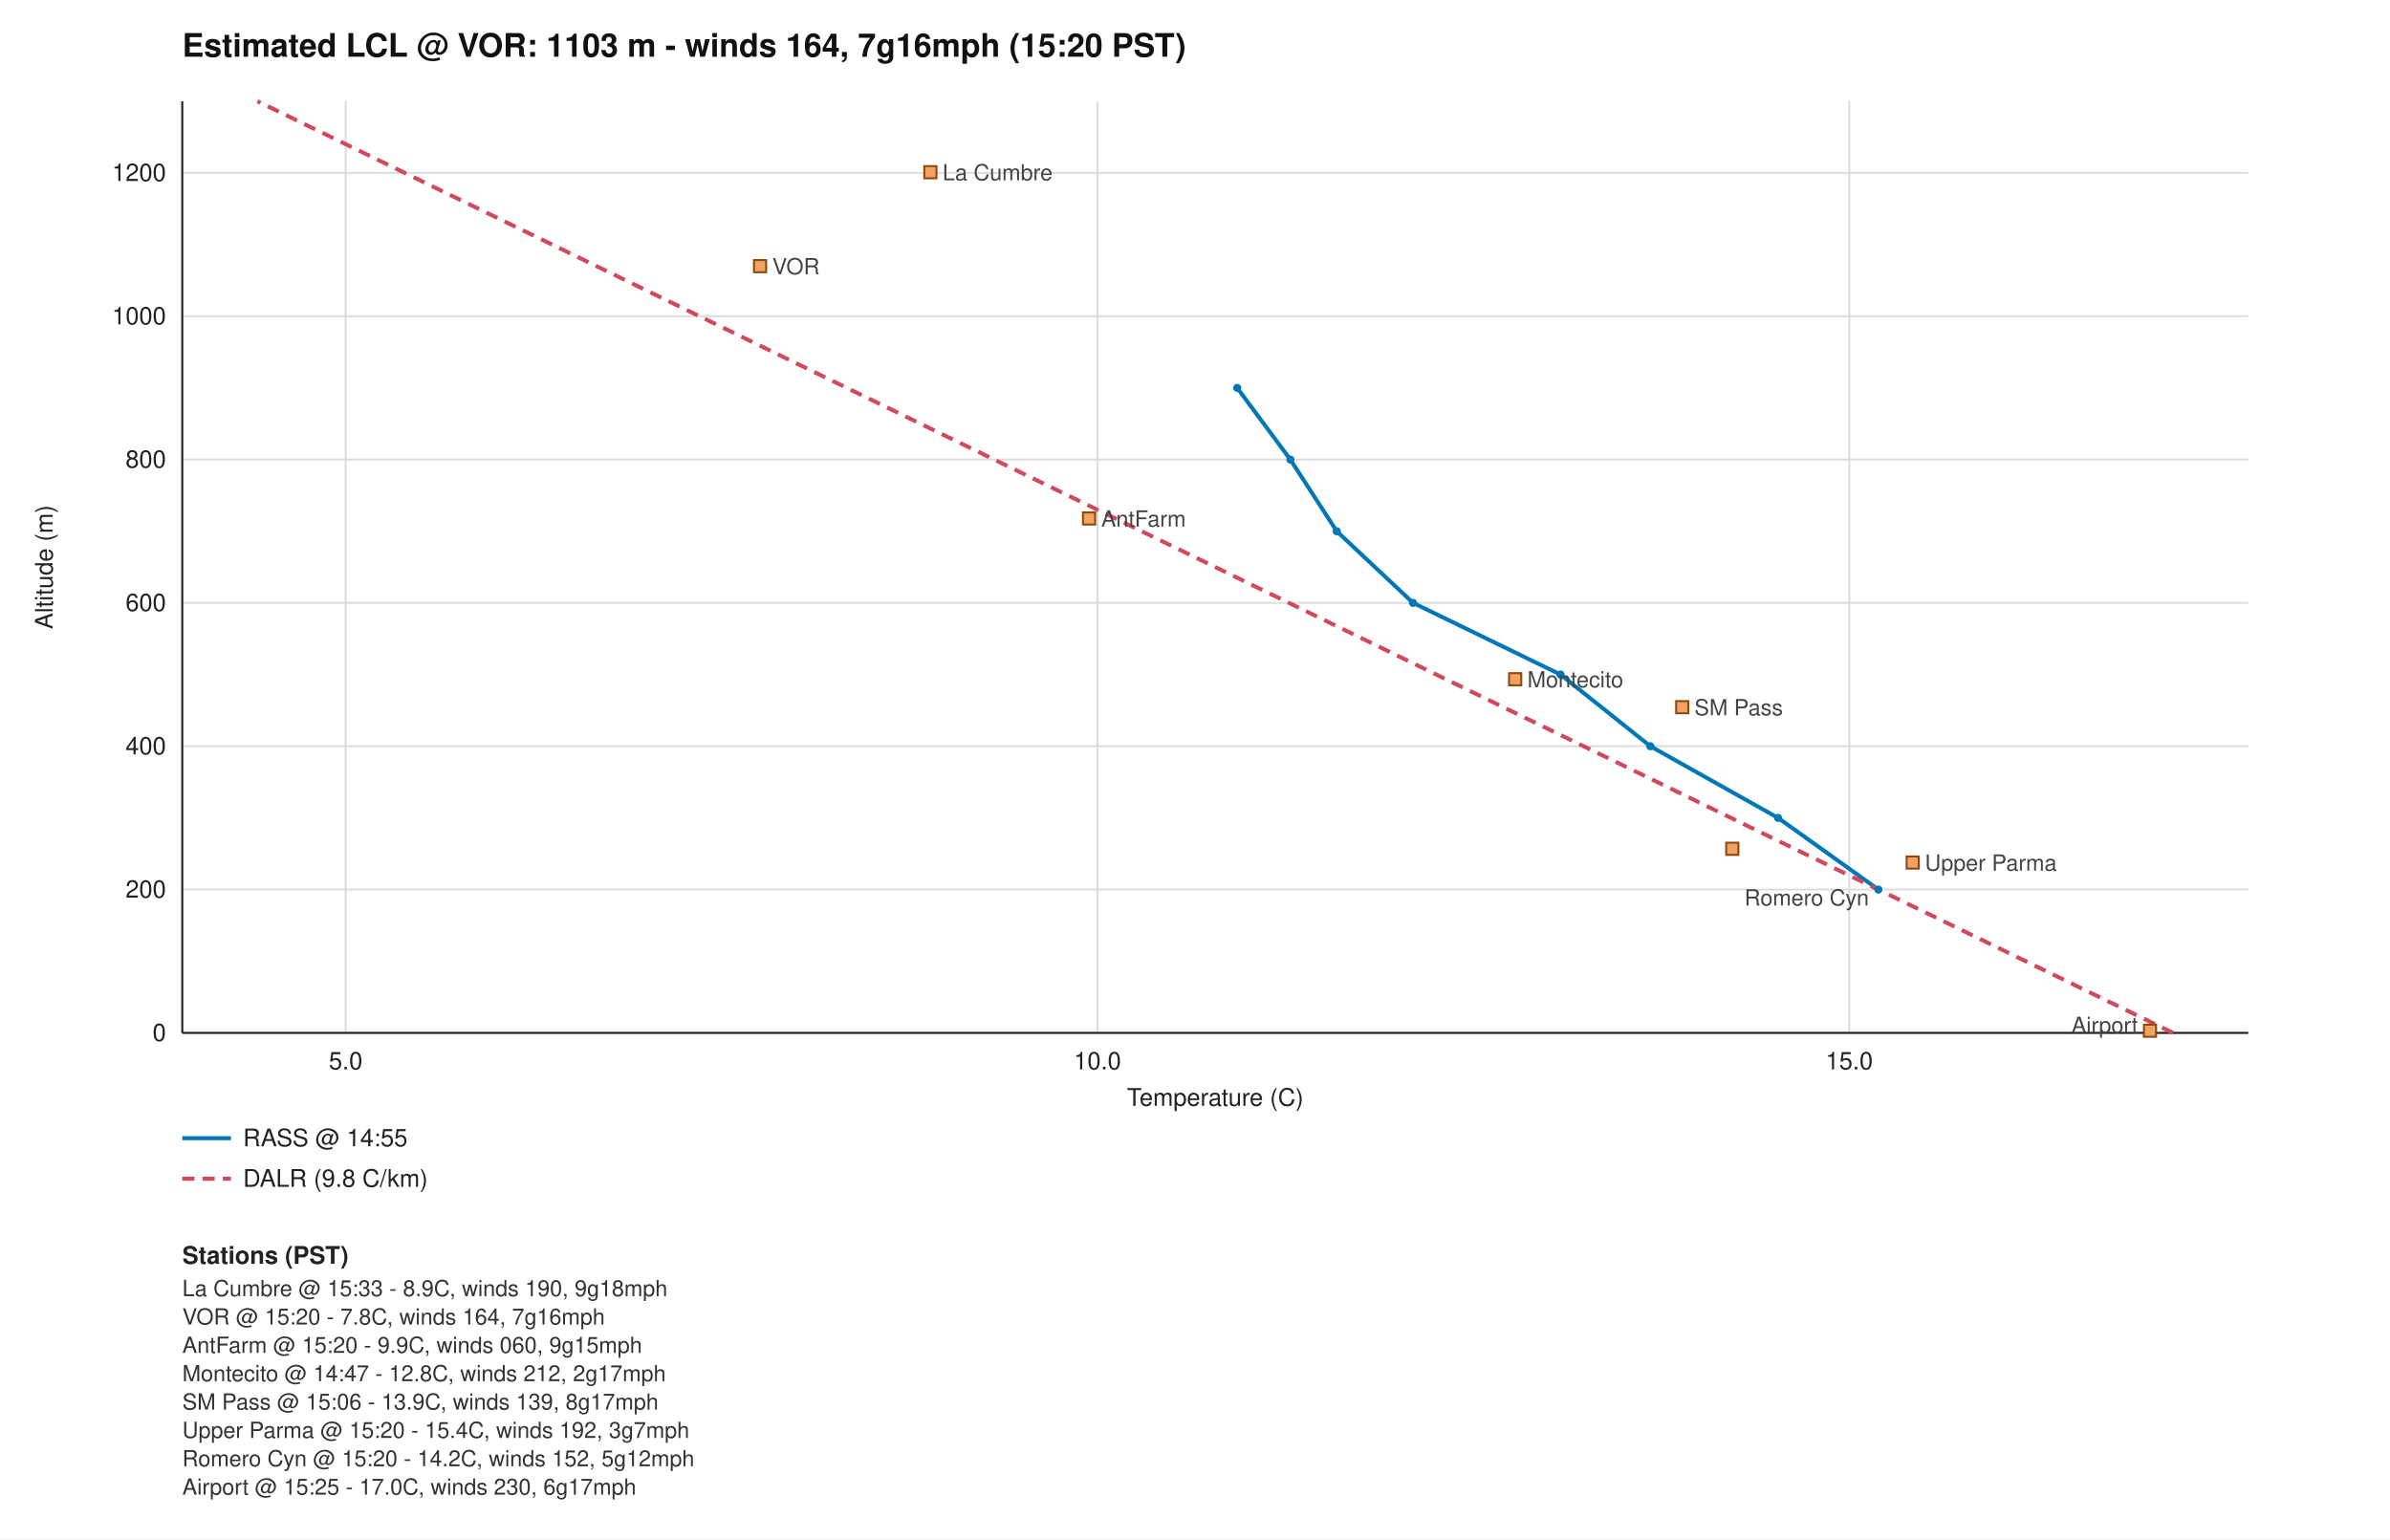
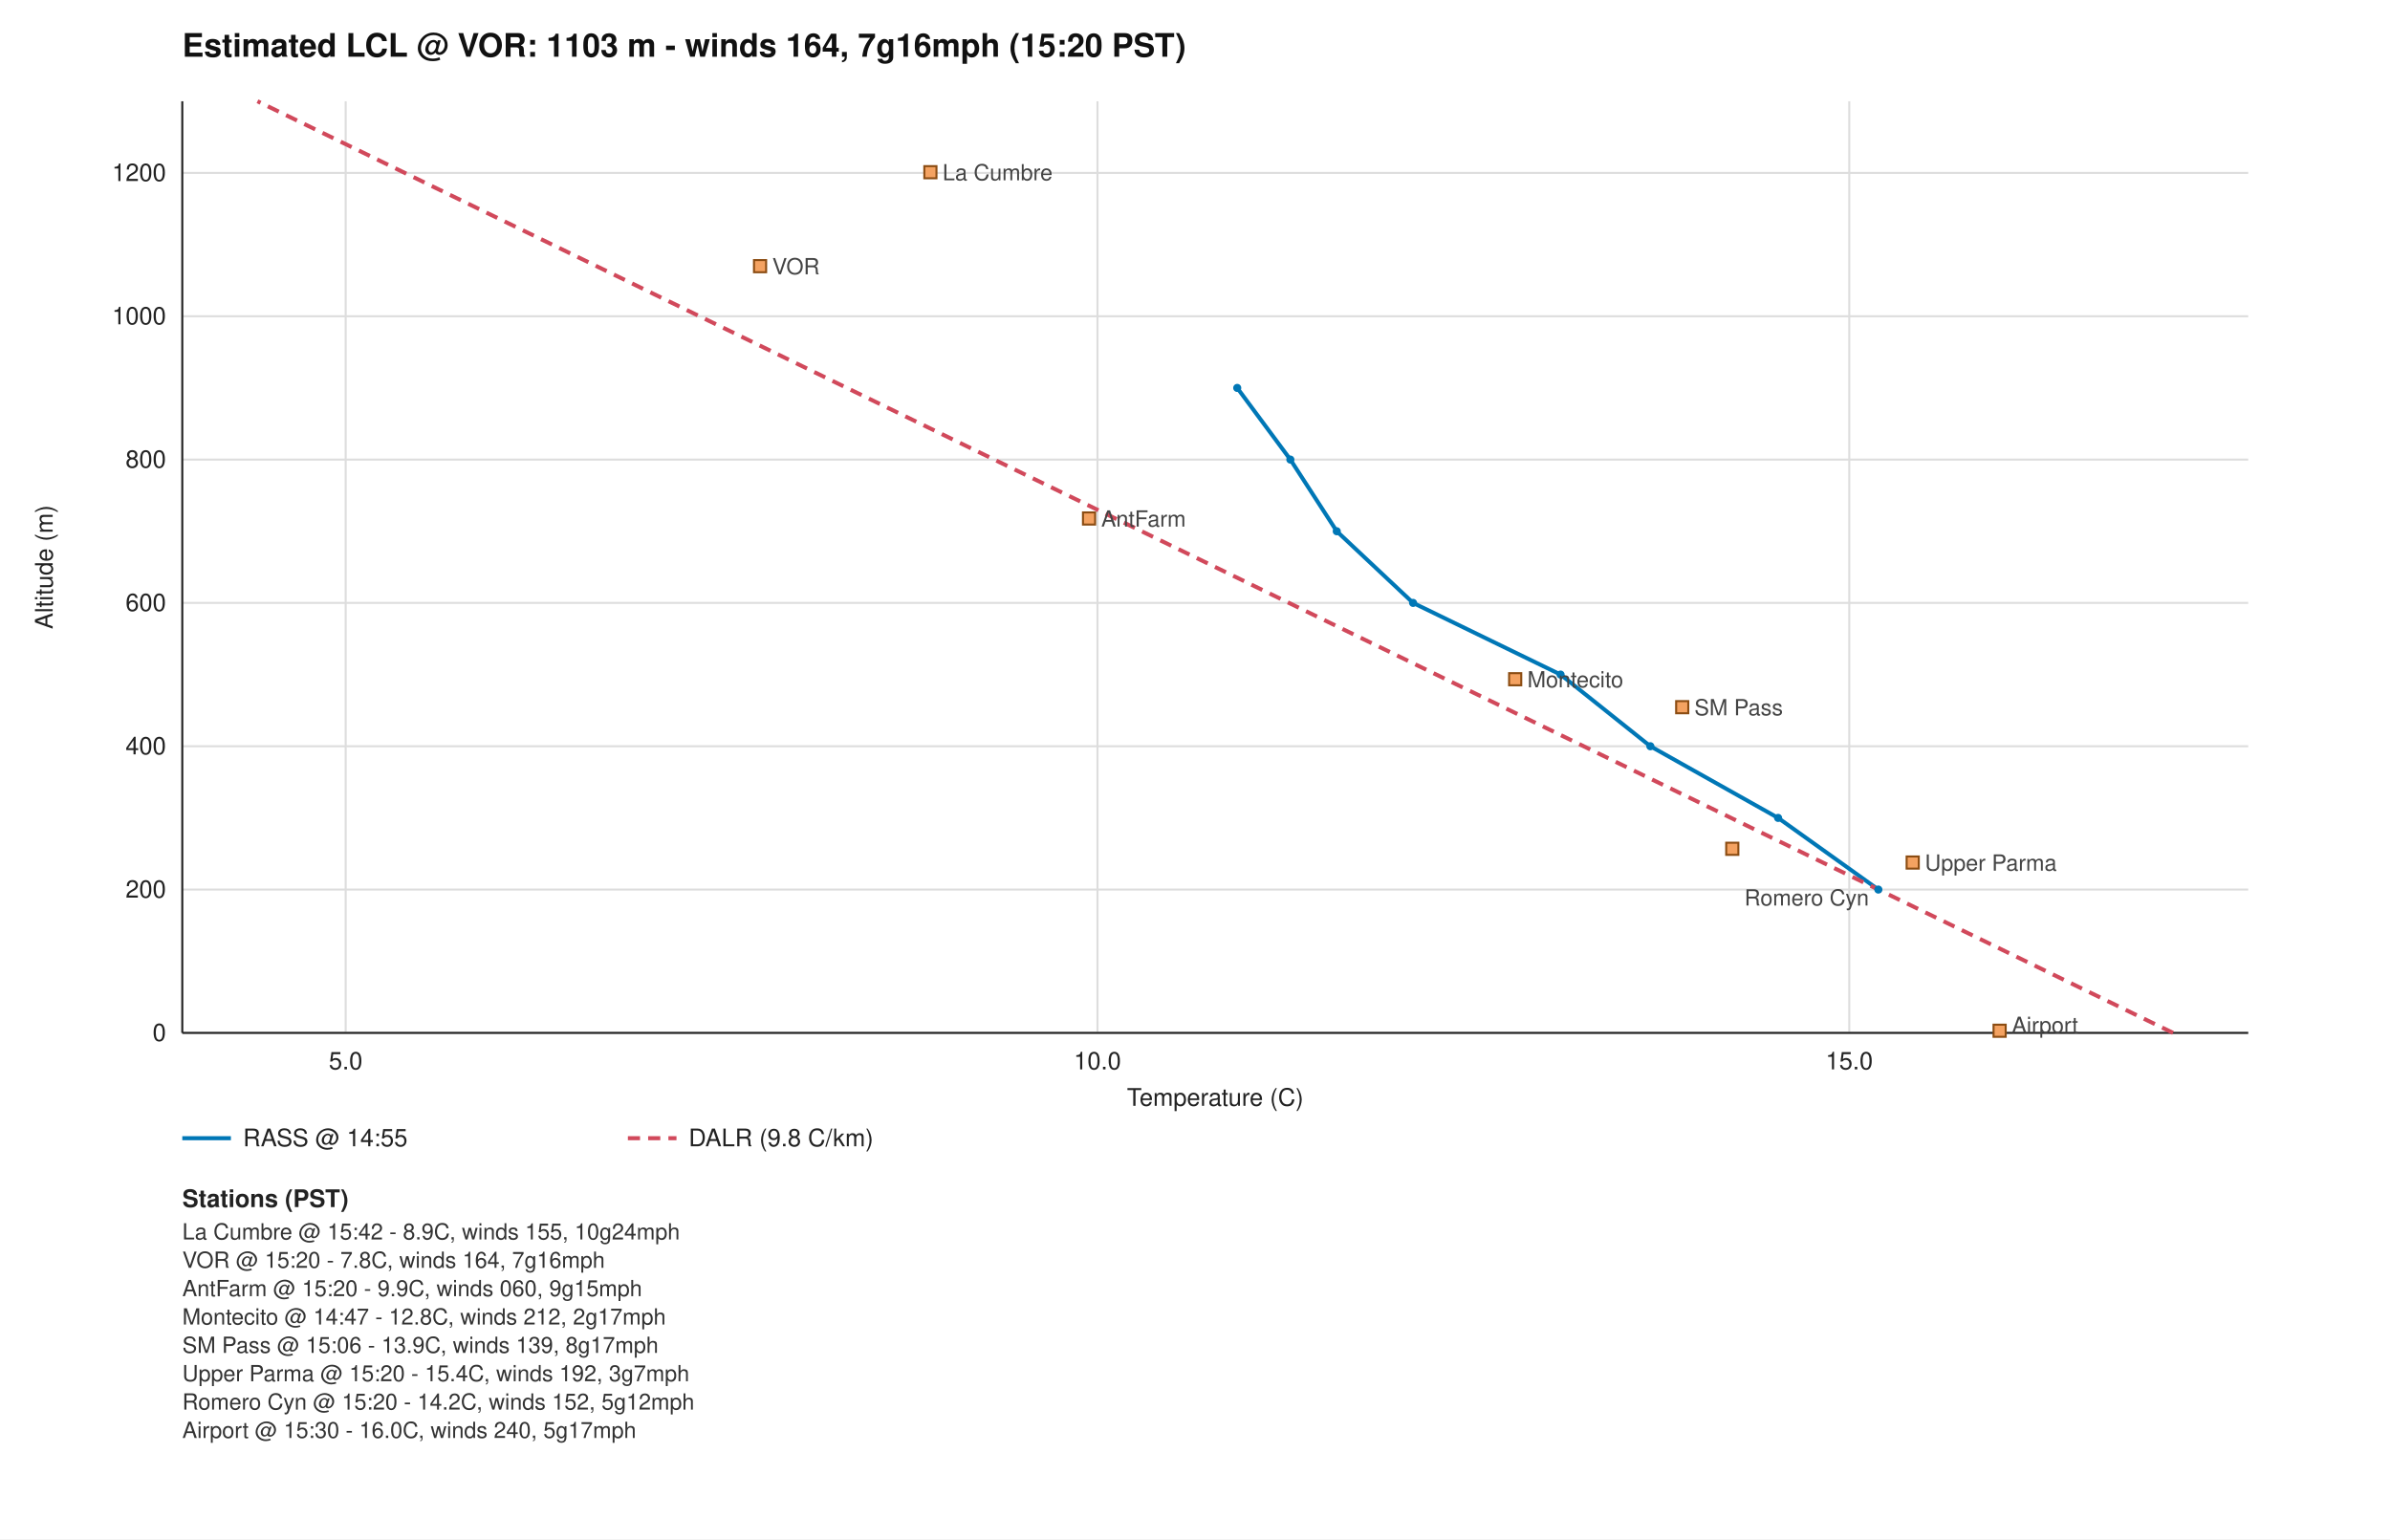
<svg xmlns="http://www.w3.org/2000/svg" width="1180" height="760" viewBox="0 0 1180 760">
  <style>
  .axis { stroke: #202020; stroke-width: 1; }
  .grid { stroke: #dddddd; stroke-width: 1; }
  .title { font-family: Helvetica, Arial, sans-serif; font-size: 16px; font-weight: 600; fill: #111111; }
  .label { font-family: Helvetica, Arial, sans-serif; font-size: 12px; fill: #222222; }
  .legend-h { font-family: Helvetica, Arial, sans-serif; font-size: 12px; font-weight: 600; fill: #222222; }
  .legend-row { font-family: Helvetica, Arial, sans-serif; font-size: 11px; fill: #333333; }
  .rass { fill: none; stroke: #0077b6; stroke-width: 2; }
  .dalr { fill: none; stroke: #d1495b; stroke-width: 2; stroke-dasharray: 6 4; }
  .rass-point { fill: #0077b6; }
  .station { fill: #f4a261; stroke: #8b4c12; stroke-width: 1; }
  .station-label { font-family: Helvetica, Arial, sans-serif; font-size: 11px; fill: #444444; }
</style>
  <rect x="0" y="0" width="1180" height="760" fill="#ffffff" />
  <text class="title" x="90" y="28">Estimated LCL @ VOR: 1103 m - winds 164, 7g16mph (15:20 PST)</text>
  <line class="grid" x1="90" y1="510.00" x2="1110" y2="510.00" />
  <text class="label" x="82" y="514.00" text-anchor="end">0</text>
  <line class="grid" x1="90" y1="439.23" x2="1110" y2="439.23" />
  <text class="label" x="82" y="443.23" text-anchor="end">200</text>
  <line class="grid" x1="90" y1="368.46" x2="1110" y2="368.46" />
  <text class="label" x="82" y="372.46" text-anchor="end">400</text>
  <line class="grid" x1="90" y1="297.69" x2="1110" y2="297.69" />
  <text class="label" x="82" y="301.69" text-anchor="end">600</text>
  <line class="grid" x1="90" y1="226.92" x2="1110" y2="226.92" />
  <text class="label" x="82" y="230.92" text-anchor="end">800</text>
  <line class="grid" x1="90" y1="156.15" x2="1110" y2="156.15" />
  <text class="label" x="82" y="160.15" text-anchor="end">1000</text>
  <line class="grid" x1="90" y1="85.38" x2="1110" y2="85.38" />
  <text class="label" x="82" y="89.38" text-anchor="end">1200</text>
  <line class="grid" x1="170.67" y1="50" x2="170.67" y2="510" />
  <text class="label" x="170.67" y="528" text-anchor="middle">5.0</text>
  <line class="grid" x1="541.85" y1="50" x2="541.85" y2="510" />
  <text class="label" x="541.85" y="528" text-anchor="middle">10.0</text>
  <line class="grid" x1="913.03" y1="50" x2="913.03" y2="510" />
  <text class="label" x="913.03" y="528" text-anchor="middle">15.0</text>
  <line class="axis" x1="90" y1="50" x2="90" y2="510" />
  <line class="axis" x1="90" y1="510" x2="1110" y2="510" />
  <text class="label" x="600.00" y="546" text-anchor="middle">Temperature (C)</text>
  <text class="label" x="26" y="280.00" text-anchor="middle" transform="rotate(-90 26 280.00)">Altitude (m)</text>
  <path class="rass" d="M927.38,439.23 L877.89,403.85 L814.82,368.46 L770.49,333.08 L697.67,297.69 L659.99,262.31 L637.08,226.92 L610.85,191.54" />
  <path class="dalr" d="M1072.88,510.00 L127.12,50.00" />
  <circle class="rass-point" cx="927.38" cy="439.23" r="2" />
  <circle class="rass-point" cx="877.89" cy="403.85" r="2" />
  <circle class="rass-point" cx="814.82" cy="368.46" r="2" />
  <circle class="rass-point" cx="770.49" cy="333.08" r="2" />
  <circle class="rass-point" cx="697.67" cy="297.69" r="2" />
  <circle class="rass-point" cx="659.99" cy="262.31" r="2" />
  <circle class="rass-point" cx="637.08" cy="226.92" r="2" />
  <circle class="rass-point" cx="610.85" cy="191.54" r="2" />
  <rect class="station" x="456.36" y="82.03" width="6" height="6" />
  <text class="station-label" x="465.36" y="89.03" text-anchor="start">La Cumbre</text>
  <rect class="station" x="372.26" y="128.42" width="6" height="6" />
  <text class="station-label" x="381.26" y="135.42" text-anchor="start">VOR</text>
  <rect class="station" x="534.69" y="253.01" width="6" height="6" />
  <text class="station-label" x="543.69" y="260.01" text-anchor="start">AntFarm</text>
  <rect class="station" x="745.08" y="332.38" width="6" height="6" />
  <text class="station-label" x="754.08" y="339.38" text-anchor="start">Montecito</text>
  <rect class="station" x="827.55" y="346.18" width="6" height="6" />
  <text class="station-label" x="836.55" y="353.18" text-anchor="start">SM Pass</text>
  <rect class="station" x="941.35" y="422.89" width="6" height="6" />
  <text class="station-label" x="950.35" y="429.89" text-anchor="start">Upper Parma</text>
  <rect class="station" x="852.27" y="416.10" width="6" height="6" />
  <text class="station-label" x="861.27" y="447.10" text-anchor="start">Romero Cyn</text>
-   <rect class="station" x="1058.50" y="505.94" width="6" height="6" />
-   <text class="station-label" x="1055.50" y="510.00" text-anchor="end">Airport</text>
+   <rect class="station" x="984.26" y="505.94" width="6" height="6" />
+   <text class="station-label" x="993.26" y="510.00" text-anchor="start">Airport</text>
  <line class="rass" x1="90" y1="562" x2="114" y2="562" />
  <text class="label" x="120" y="566">RASS @ 14:55</text>
-   <line class="dalr" x1="90" y1="582" x2="114" y2="582" />
-   <text class="label" x="120" y="586">DALR (9.8 C/km)</text>
-   <text class="legend-h" x="90" y="624">Stations (PST)</text>
-   <text class="legend-row" x="90" y="640">La Cumbre @ 15:33 - 8.9C, winds 190, 9g18mph</text>
-   <text class="legend-row" x="90" y="654">VOR @ 15:20 - 7.8C, winds 164, 7g16mph</text>
-   <text class="legend-row" x="90" y="668">AntFarm @ 15:20 - 9.9C, winds 060, 9g15mph</text>
-   <text class="legend-row" x="90" y="682">Montecito @ 14:47 - 12.8C, winds 212, 2g17mph</text>
-   <text class="legend-row" x="90" y="696">SM Pass @ 15:06 - 13.9C, winds 139, 8g17mph</text>
-   <text class="legend-row" x="90" y="710">Upper Parma @ 15:20 - 15.4C, winds 192, 3g7mph</text>
-   <text class="legend-row" x="90" y="724">Romero Cyn @ 15:20 - 14.2C, winds 152, 5g12mph</text>
-   <text class="legend-row" x="90" y="738">Airport @ 15:25 - 17.0C, winds 230, 6g17mph</text>
+   <line class="dalr" x1="310" y1="562" x2="334" y2="562" />
+   <text class="label" x="340" y="566">DALR (9.8 C/km)</text>
+   <text class="legend-h" x="90" y="596">Stations (PST)</text>
+   <text class="legend-row" x="90" y="612">La Cumbre @ 15:42 - 8.9C, winds 155, 10g24mph</text>
+   <text class="legend-row" x="90" y="626">VOR @ 15:20 - 7.8C, winds 164, 7g16mph</text>
+   <text class="legend-row" x="90" y="640">AntFarm @ 15:20 - 9.9C, winds 060, 9g15mph</text>
+   <text class="legend-row" x="90" y="654">Montecito @ 14:47 - 12.8C, winds 212, 2g17mph</text>
+   <text class="legend-row" x="90" y="668">SM Pass @ 15:06 - 13.9C, winds 139, 8g17mph</text>
+   <text class="legend-row" x="90" y="682">Upper Parma @ 15:20 - 15.4C, winds 192, 3g7mph</text>
+   <text class="legend-row" x="90" y="696">Romero Cyn @ 15:20 - 14.2C, winds 152, 5g12mph</text>
+   <text class="legend-row" x="90" y="710">Airport @ 15:30 - 16.0C, winds 240, 5g17mph</text>
</svg>
